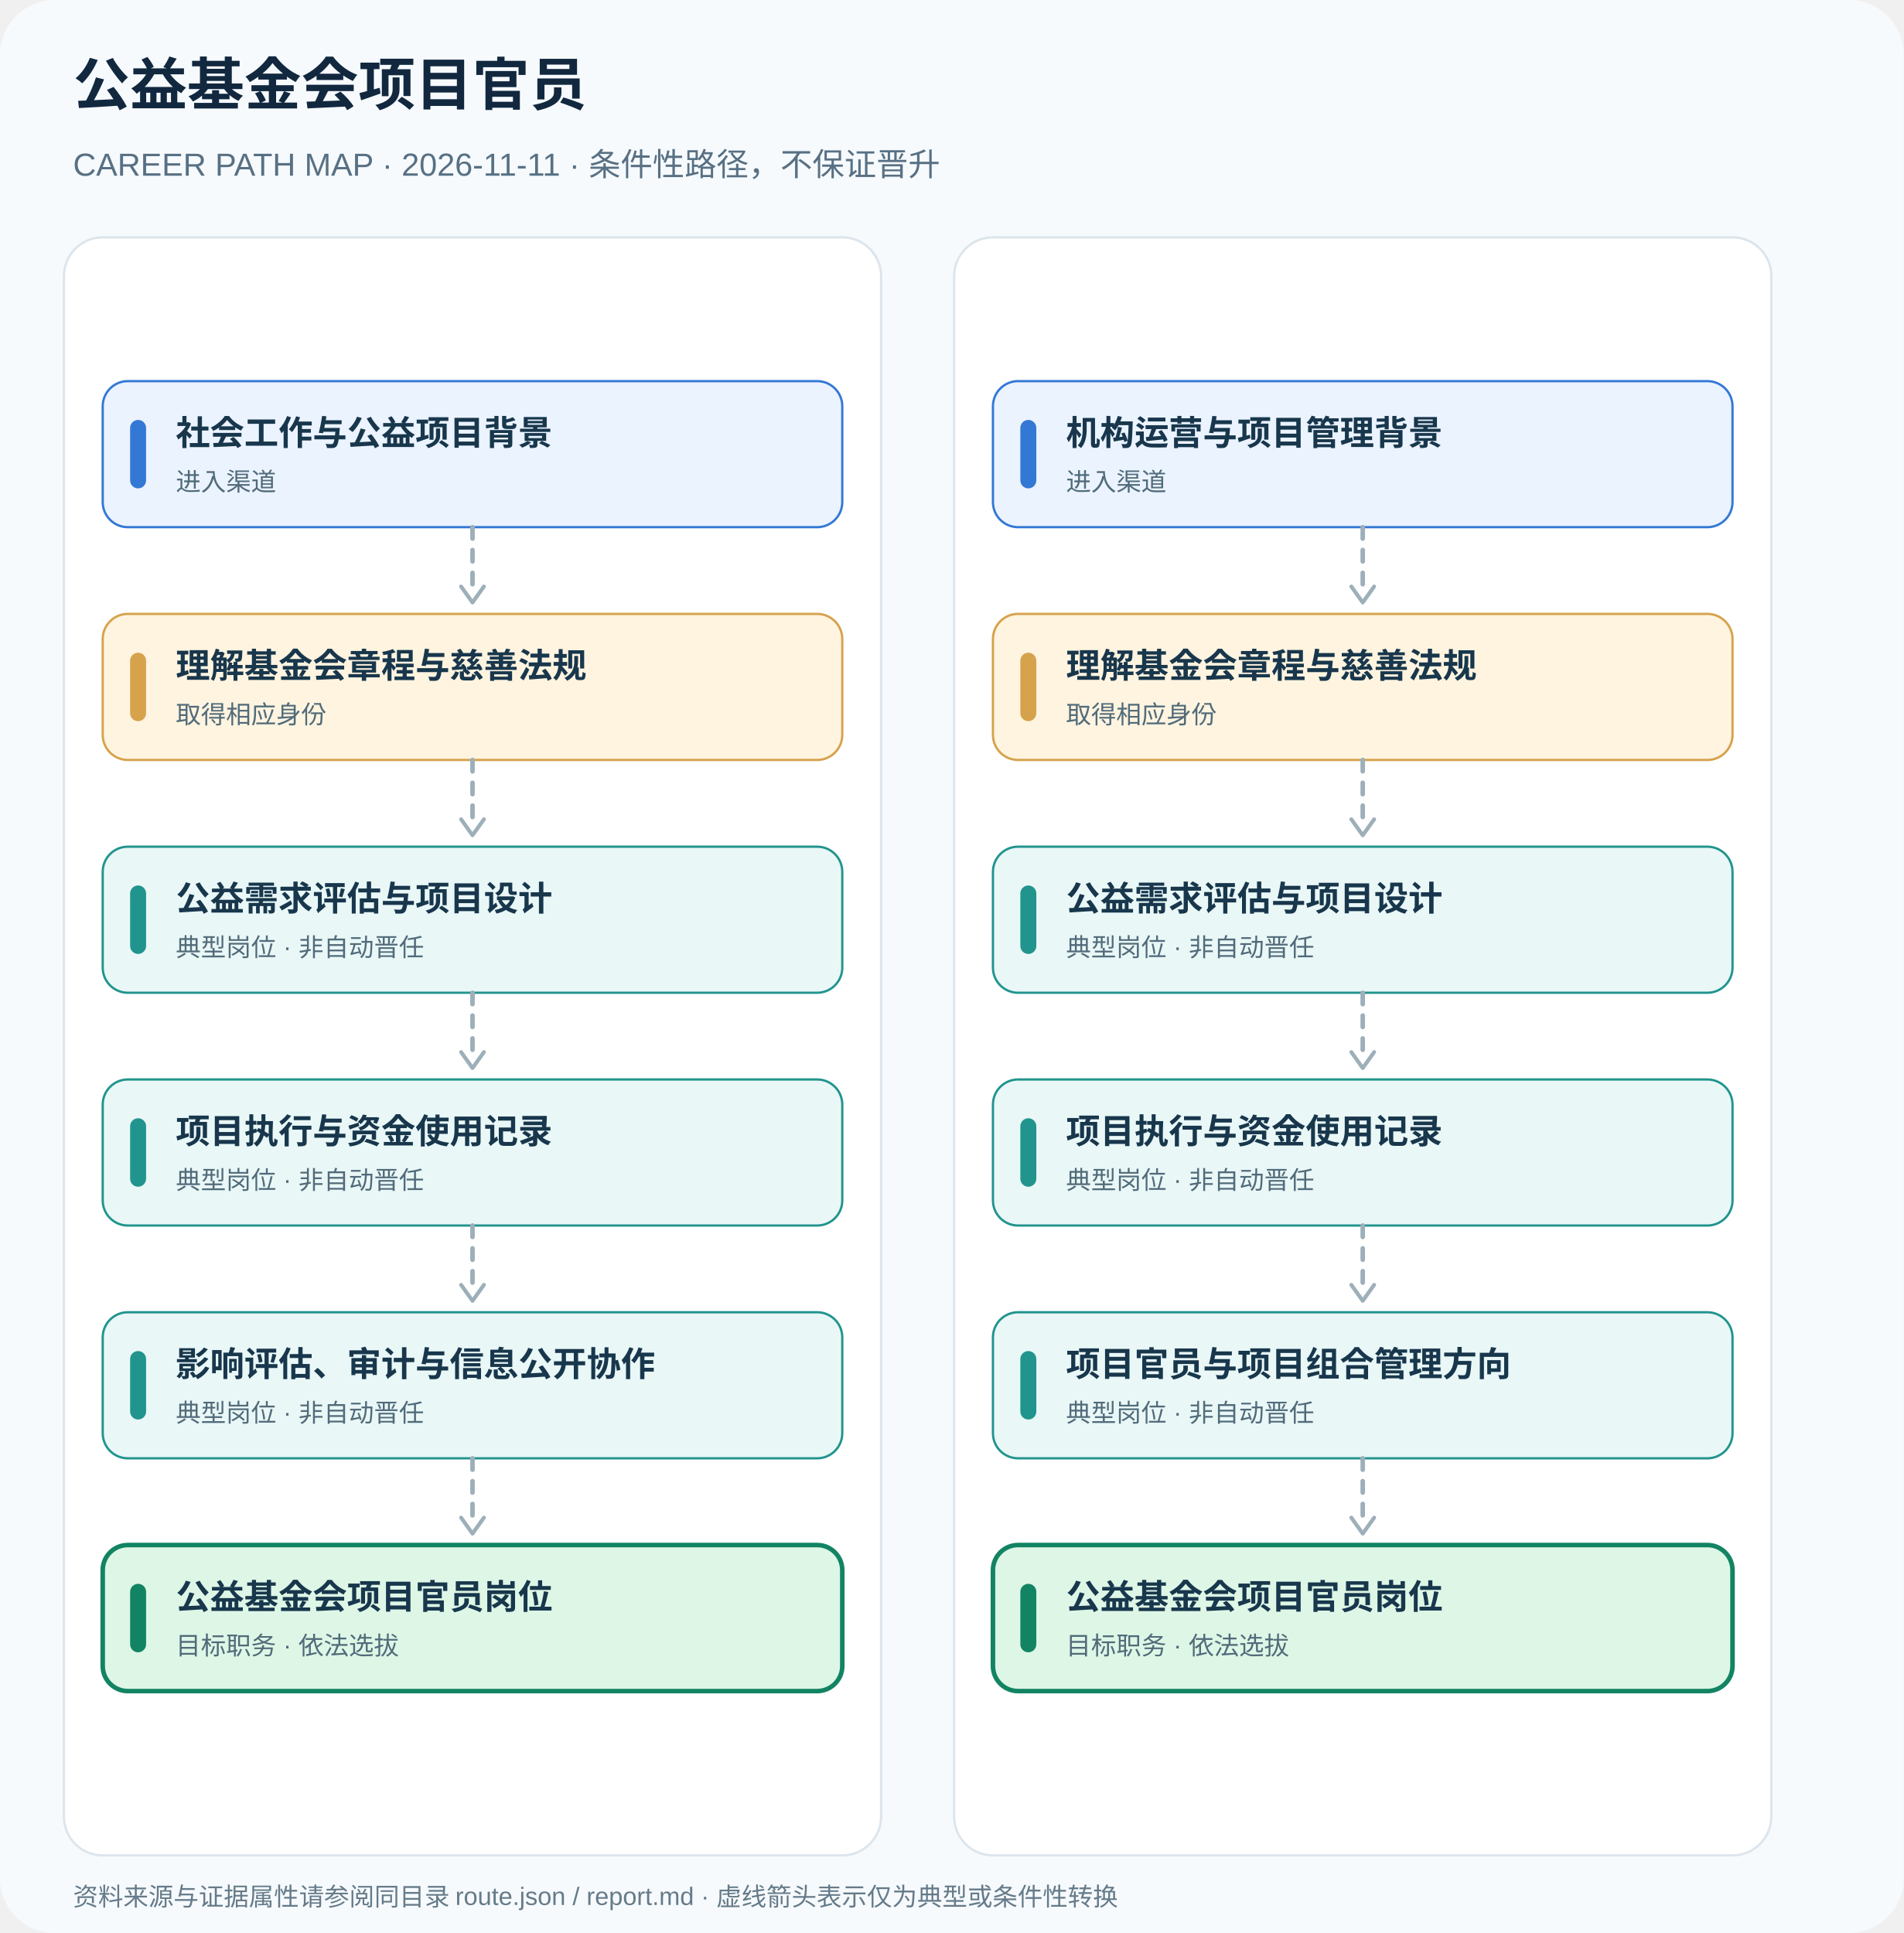
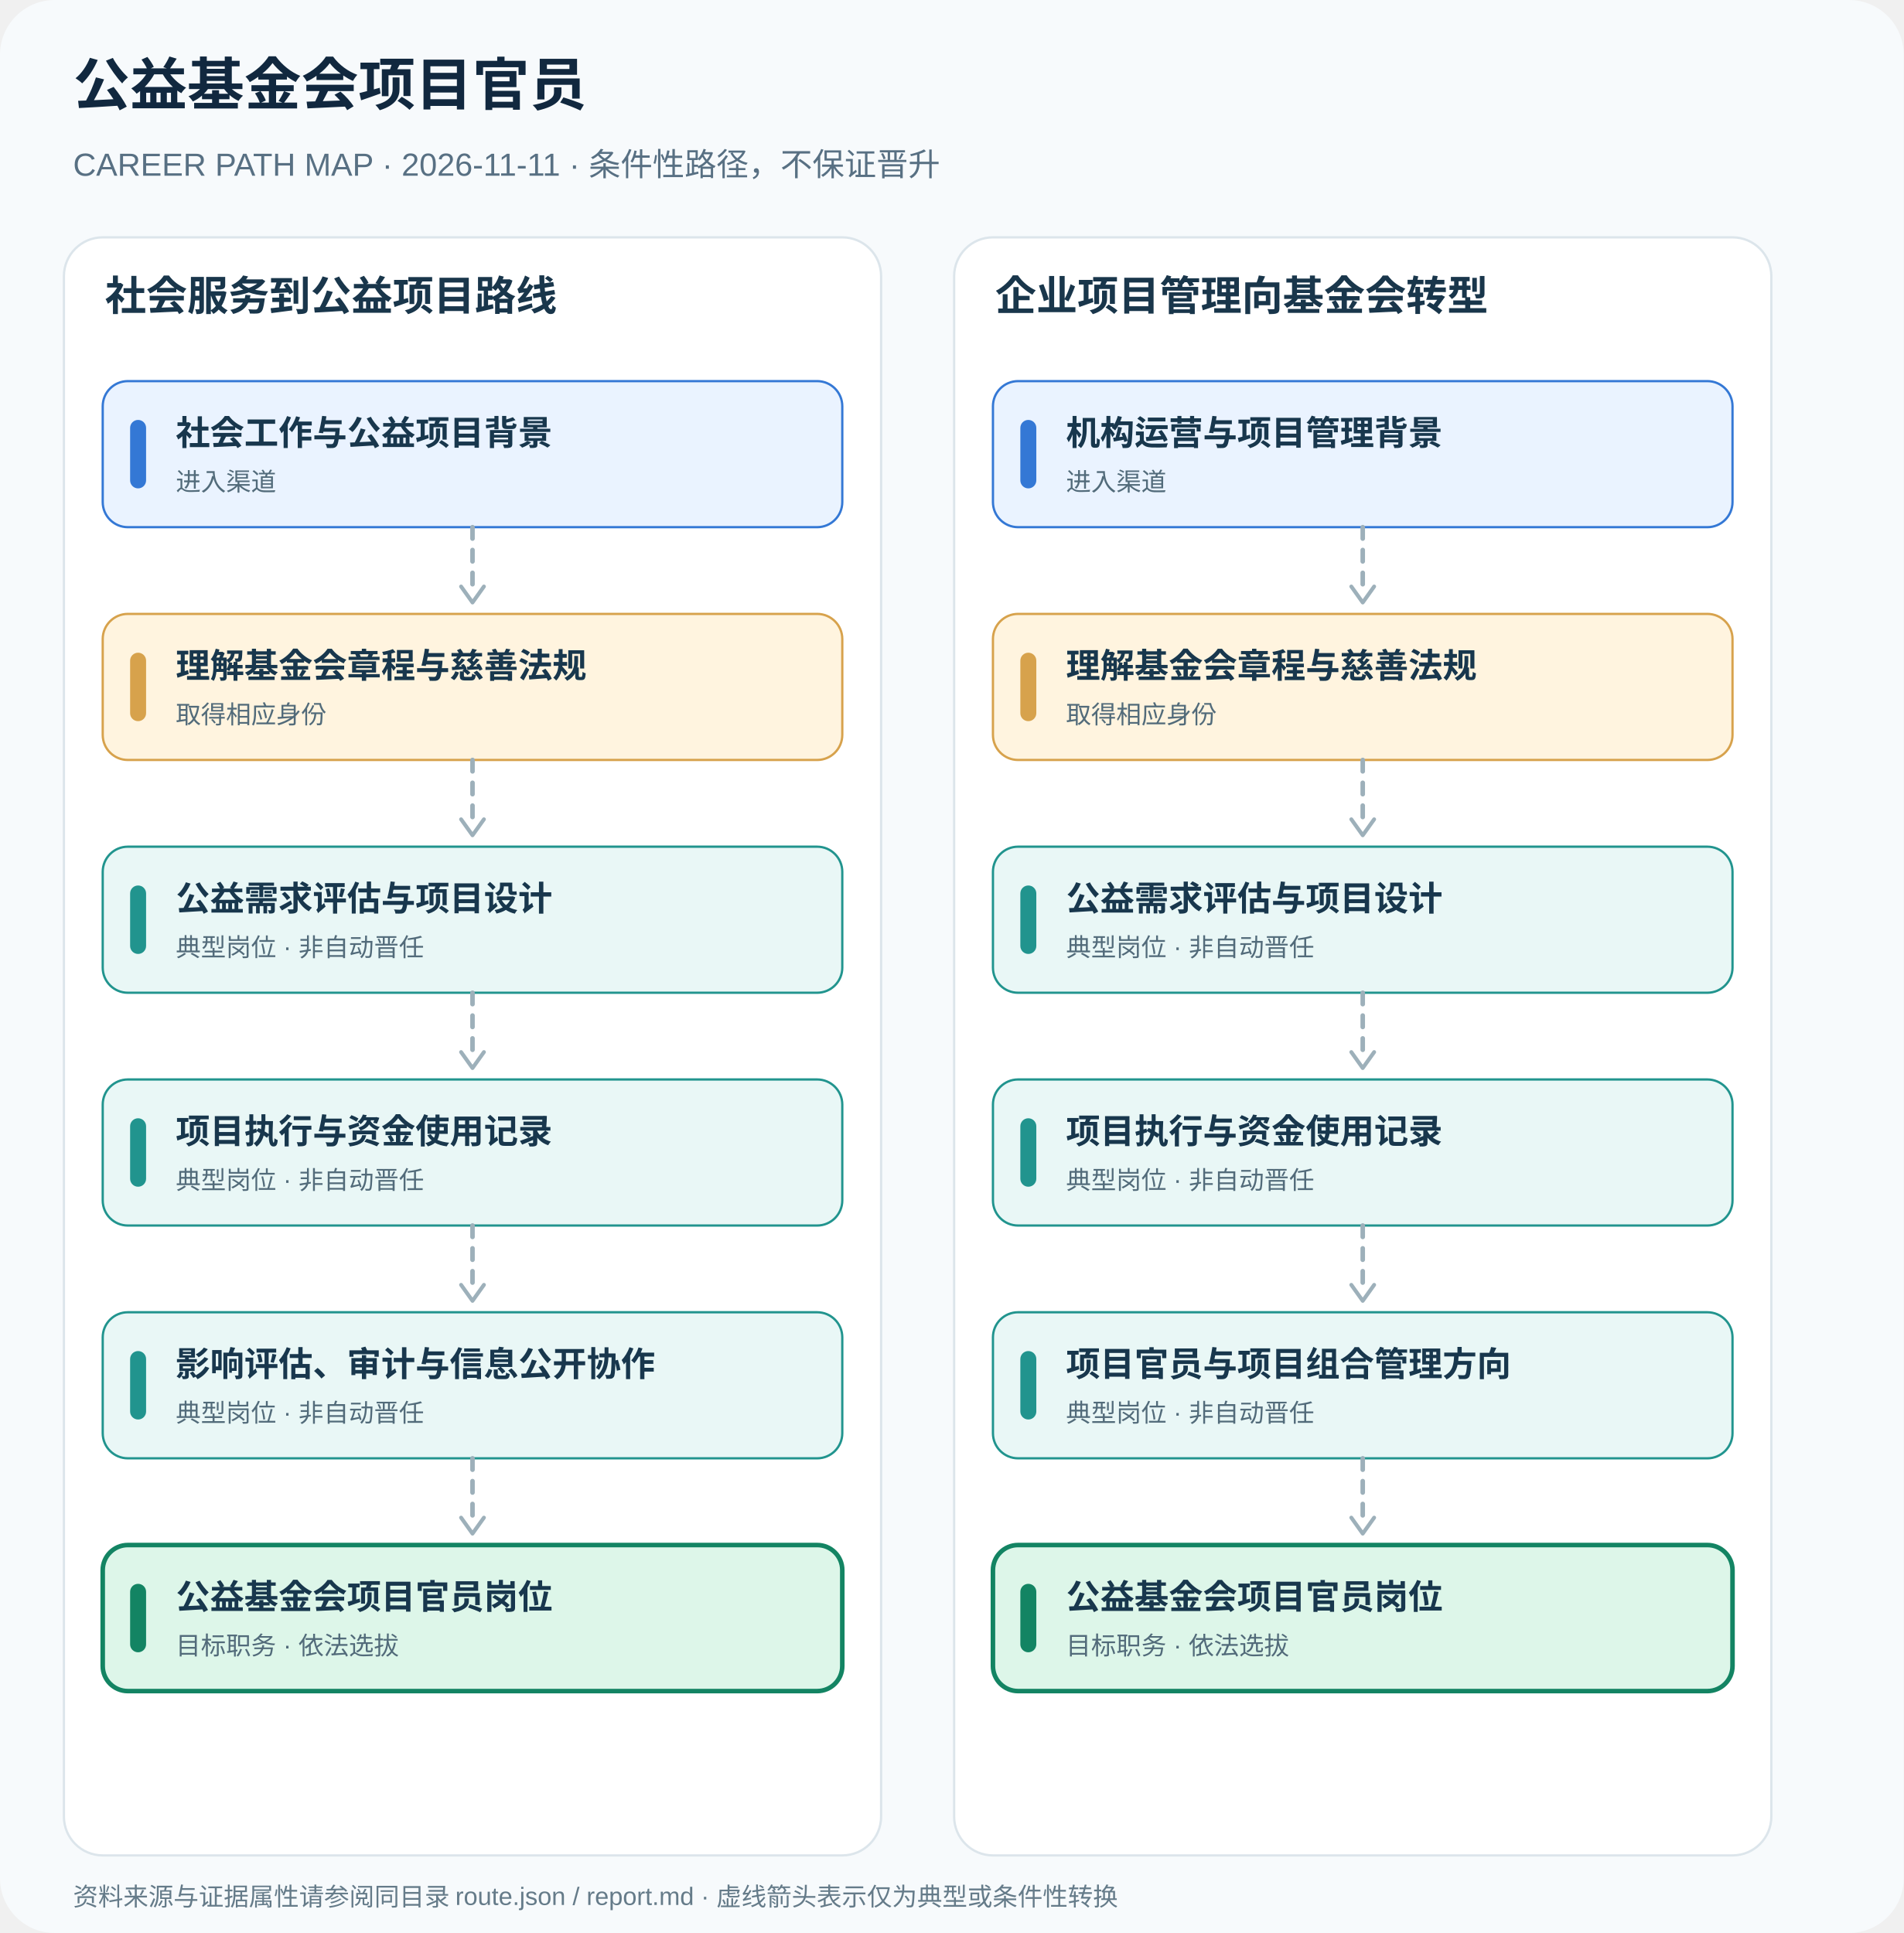
<svg xmlns="http://www.w3.org/2000/svg" width="834" height="847" viewBox="0 0 834 847" role="img" aria-labelledby="svg-title svg-desc">
  <rect width="834" height="847" rx="24" fill="#f7fafc" />
  <text x="32" y="46" font-size="25" font-weight="800" fill="#11283f" font-family="Noto Sans SC,Arial,sans-serif">公益基金会项目官员</text>
  <text x="32" y="77" font-size="14" fill="#587083" font-family="Noto Sans SC,Arial,sans-serif">CAREER PATH MAP   ·   2026-11-11   ·   条件性路径，不保证晋升</text>
  <rect x="28" y="104" width="358" height="709" rx="17" fill="#ffffff" stroke="#dce5eb" />
+   <text x="46" y="136" font-size="18" font-weight="700" fill="#19364b" font-family="Noto Sans SC,Arial,sans-serif">社会服务到公益项目路线</text>
  <rect x="45" y="167" width="324" height="64" rx="11" fill="#eaf3ff" stroke="#3478d5" stroke-width="1" />
  <rect x="57" y="184" width="7" height="30" rx="3.5" fill="#3478d5" />
  <text x="77" y="195" font-size="15" font-weight="700" fill="#18374d" font-family="Noto Sans SC,Arial,sans-serif">社会工作与公益项目背景</text>
  <text x="77" y="215" font-size="11" fill="#526b7a" font-family="Noto Sans SC,Arial,sans-serif">进入渠道</text>
  <path d="M 207 231 v 27" stroke="#9db0ba" stroke-width="2" stroke-linecap="round" stroke-dasharray="5 5" fill="none" />
  <path d="M 202 257 l5 7 l5 -7" stroke="#9db0ba" stroke-width="1.7" fill="none" stroke-linecap="round" stroke-linejoin="round" />
  <rect x="45" y="269" width="324" height="64" rx="11" fill="#fff4df" stroke="#d7a24c" stroke-width="1" />
  <rect x="57" y="286" width="7" height="30" rx="3.5" fill="#d7a24c" />
  <text x="77" y="297" font-size="15" font-weight="700" fill="#18374d" font-family="Noto Sans SC,Arial,sans-serif">理解基金会章程与慈善法规</text>
  <text x="77" y="317" font-size="11" fill="#526b7a" font-family="Noto Sans SC,Arial,sans-serif">取得相应身份</text>
  <path d="M 207 333 v 27" stroke="#9db0ba" stroke-width="2" stroke-linecap="round" stroke-dasharray="5 5" fill="none" />
  <path d="M 202 359 l5 7 l5 -7" stroke="#9db0ba" stroke-width="1.7" fill="none" stroke-linecap="round" stroke-linejoin="round" />
  <rect x="45" y="371" width="324" height="64" rx="11" fill="#e9f7f6" stroke="#21948e" stroke-width="1" />
  <rect x="57" y="388" width="7" height="30" rx="3.5" fill="#21948e" />
  <text x="77" y="399" font-size="15" font-weight="700" fill="#18374d" font-family="Noto Sans SC,Arial,sans-serif">公益需求评估与项目设计</text>
  <text x="77" y="419" font-size="11" fill="#526b7a" font-family="Noto Sans SC,Arial,sans-serif">典型岗位 · 非自动晋任</text>
  <path d="M 207 435 v 27" stroke="#9db0ba" stroke-width="2" stroke-linecap="round" stroke-dasharray="5 5" fill="none" />
  <path d="M 202 461 l5 7 l5 -7" stroke="#9db0ba" stroke-width="1.7" fill="none" stroke-linecap="round" stroke-linejoin="round" />
  <rect x="45" y="473" width="324" height="64" rx="11" fill="#e9f7f6" stroke="#21948e" stroke-width="1" />
  <rect x="57" y="490" width="7" height="30" rx="3.5" fill="#21948e" />
  <text x="77" y="501" font-size="15" font-weight="700" fill="#18374d" font-family="Noto Sans SC,Arial,sans-serif">项目执行与资金使用记录</text>
  <text x="77" y="521" font-size="11" fill="#526b7a" font-family="Noto Sans SC,Arial,sans-serif">典型岗位 · 非自动晋任</text>
  <path d="M 207 537 v 27" stroke="#9db0ba" stroke-width="2" stroke-linecap="round" stroke-dasharray="5 5" fill="none" />
  <path d="M 202 563 l5 7 l5 -7" stroke="#9db0ba" stroke-width="1.7" fill="none" stroke-linecap="round" stroke-linejoin="round" />
  <rect x="45" y="575" width="324" height="64" rx="11" fill="#e9f7f6" stroke="#21948e" stroke-width="1" />
  <rect x="57" y="592" width="7" height="30" rx="3.5" fill="#21948e" />
  <text x="77" y="603" font-size="15" font-weight="700" fill="#18374d" font-family="Noto Sans SC,Arial,sans-serif">影响评估、审计与信息公开协作</text>
  <text x="77" y="623" font-size="11" fill="#526b7a" font-family="Noto Sans SC,Arial,sans-serif">典型岗位 · 非自动晋任</text>
  <path d="M 207 639 v 27" stroke="#9db0ba" stroke-width="2" stroke-linecap="round" stroke-dasharray="5 5" fill="none" />
  <path d="M 202 665 l5 7 l5 -7" stroke="#9db0ba" stroke-width="1.7" fill="none" stroke-linecap="round" stroke-linejoin="round" />
-   <rect x="45" y="677" width="324" height="64" rx="11" fill="#ddf6e5" stroke="#138463" stroke-width="2" />
+   <rect x="45" y="677" width="324" height="64" rx="11" fill="#ddf6e9" stroke="#138463" stroke-width="2" />
  <rect x="57" y="694" width="7" height="30" rx="3.5" fill="#138463" />
  <text x="77" y="705" font-size="15" font-weight="700" fill="#18374d" font-family="Noto Sans SC,Arial,sans-serif">公益基金会项目官员岗位</text>
  <text x="77" y="725" font-size="11" fill="#526b7a" font-family="Noto Sans SC,Arial,sans-serif">目标职务 · 依法选拔</text>
  <rect x="418" y="104" width="358" height="709" rx="17" fill="#ffffff" stroke="#dce5eb" />
+   <text x="436" y="136" font-size="18" font-weight="700" fill="#19364b" font-family="Noto Sans SC,Arial,sans-serif">企业项目管理向基金会转型</text>
  <rect x="435" y="167" width="324" height="64" rx="11" fill="#eaf3ff" stroke="#3478d5" stroke-width="1" />
  <rect x="447" y="184" width="7" height="30" rx="3.5" fill="#3478d5" />
  <text x="467" y="195" font-size="15" font-weight="700" fill="#18374d" font-family="Noto Sans SC,Arial,sans-serif">机构运营与项目管理背景</text>
  <text x="467" y="215" font-size="11" fill="#526b7a" font-family="Noto Sans SC,Arial,sans-serif">进入渠道</text>
  <path d="M 597 231 v 27" stroke="#9db0ba" stroke-width="2" stroke-linecap="round" stroke-dasharray="5 5" fill="none" />
  <path d="M 592 257 l5 7 l5 -7" stroke="#9db0ba" stroke-width="1.7" fill="none" stroke-linecap="round" stroke-linejoin="round" />
  <rect x="435" y="269" width="324" height="64" rx="11" fill="#fff4df" stroke="#d7a24c" stroke-width="1" />
  <rect x="447" y="286" width="7" height="30" rx="3.5" fill="#d7a24c" />
  <text x="467" y="297" font-size="15" font-weight="700" fill="#18374d" font-family="Noto Sans SC,Arial,sans-serif">理解基金会章程与慈善法规</text>
  <text x="467" y="317" font-size="11" fill="#526b7a" font-family="Noto Sans SC,Arial,sans-serif">取得相应身份</text>
  <path d="M 597 333 v 27" stroke="#9db0ba" stroke-width="2" stroke-linecap="round" stroke-dasharray="5 5" fill="none" />
  <path d="M 592 359 l5 7 l5 -7" stroke="#9db0ba" stroke-width="1.7" fill="none" stroke-linecap="round" stroke-linejoin="round" />
  <rect x="435" y="371" width="324" height="64" rx="11" fill="#e9f7f6" stroke="#21948e" stroke-width="1" />
  <rect x="447" y="388" width="7" height="30" rx="3.5" fill="#21948e" />
  <text x="467" y="399" font-size="15" font-weight="700" fill="#18374d" font-family="Noto Sans SC,Arial,sans-serif">公益需求评估与项目设计</text>
  <text x="467" y="419" font-size="11" fill="#526b7a" font-family="Noto Sans SC,Arial,sans-serif">典型岗位 · 非自动晋任</text>
  <path d="M 597 435 v 27" stroke="#9db0ba" stroke-width="2" stroke-linecap="round" stroke-dasharray="5 5" fill="none" />
  <path d="M 592 461 l5 7 l5 -7" stroke="#9db0ba" stroke-width="1.7" fill="none" stroke-linecap="round" stroke-linejoin="round" />
  <rect x="435" y="473" width="324" height="64" rx="11" fill="#e9f7f6" stroke="#21948e" stroke-width="1" />
  <rect x="447" y="490" width="7" height="30" rx="3.5" fill="#21948e" />
  <text x="467" y="501" font-size="15" font-weight="700" fill="#18374d" font-family="Noto Sans SC,Arial,sans-serif">项目执行与资金使用记录</text>
  <text x="467" y="521" font-size="11" fill="#526b7a" font-family="Noto Sans SC,Arial,sans-serif">典型岗位 · 非自动晋任</text>
  <path d="M 597 537 v 27" stroke="#9db0ba" stroke-width="2" stroke-linecap="round" stroke-dasharray="5 5" fill="none" />
  <path d="M 592 563 l5 7 l5 -7" stroke="#9db0ba" stroke-width="1.7" fill="none" stroke-linecap="round" stroke-linejoin="round" />
  <rect x="435" y="575" width="324" height="64" rx="11" fill="#e9f7f6" stroke="#21948e" stroke-width="1" />
  <rect x="447" y="592" width="7" height="30" rx="3.5" fill="#21948e" />
  <text x="467" y="603" font-size="15" font-weight="700" fill="#18374d" font-family="Noto Sans SC,Arial,sans-serif">项目官员与项目组合管理方向</text>
  <text x="467" y="623" font-size="11" fill="#526b7a" font-family="Noto Sans SC,Arial,sans-serif">典型岗位 · 非自动晋任</text>
  <path d="M 597 639 v 27" stroke="#9db0ba" stroke-width="2" stroke-linecap="round" stroke-dasharray="5 5" fill="none" />
  <path d="M 592 665 l5 7 l5 -7" stroke="#9db0ba" stroke-width="1.7" fill="none" stroke-linecap="round" stroke-linejoin="round" />
-   <rect x="435" y="677" width="324" height="64" rx="11" fill="#ddf6e5" stroke="#138463" stroke-width="2" />
+   <rect x="435" y="677" width="324" height="64" rx="11" fill="#ddf6e9" stroke="#138463" stroke-width="2" />
  <rect x="447" y="694" width="7" height="30" rx="3.5" fill="#138463" />
  <text x="467" y="705" font-size="15" font-weight="700" fill="#18374d" font-family="Noto Sans SC,Arial,sans-serif">公益基金会项目官员岗位</text>
  <text x="467" y="725" font-size="11" fill="#526b7a" font-family="Noto Sans SC,Arial,sans-serif">目标职务 · 依法选拔</text>
  <text x="32" y="835" font-size="11" fill="#657b89" font-family="Noto Sans SC,Arial,sans-serif">资料来源与证据属性请参阅同目录 route.json / report.md · 虚线箭头表示仅为典型或条件性转换</text>
</svg>
